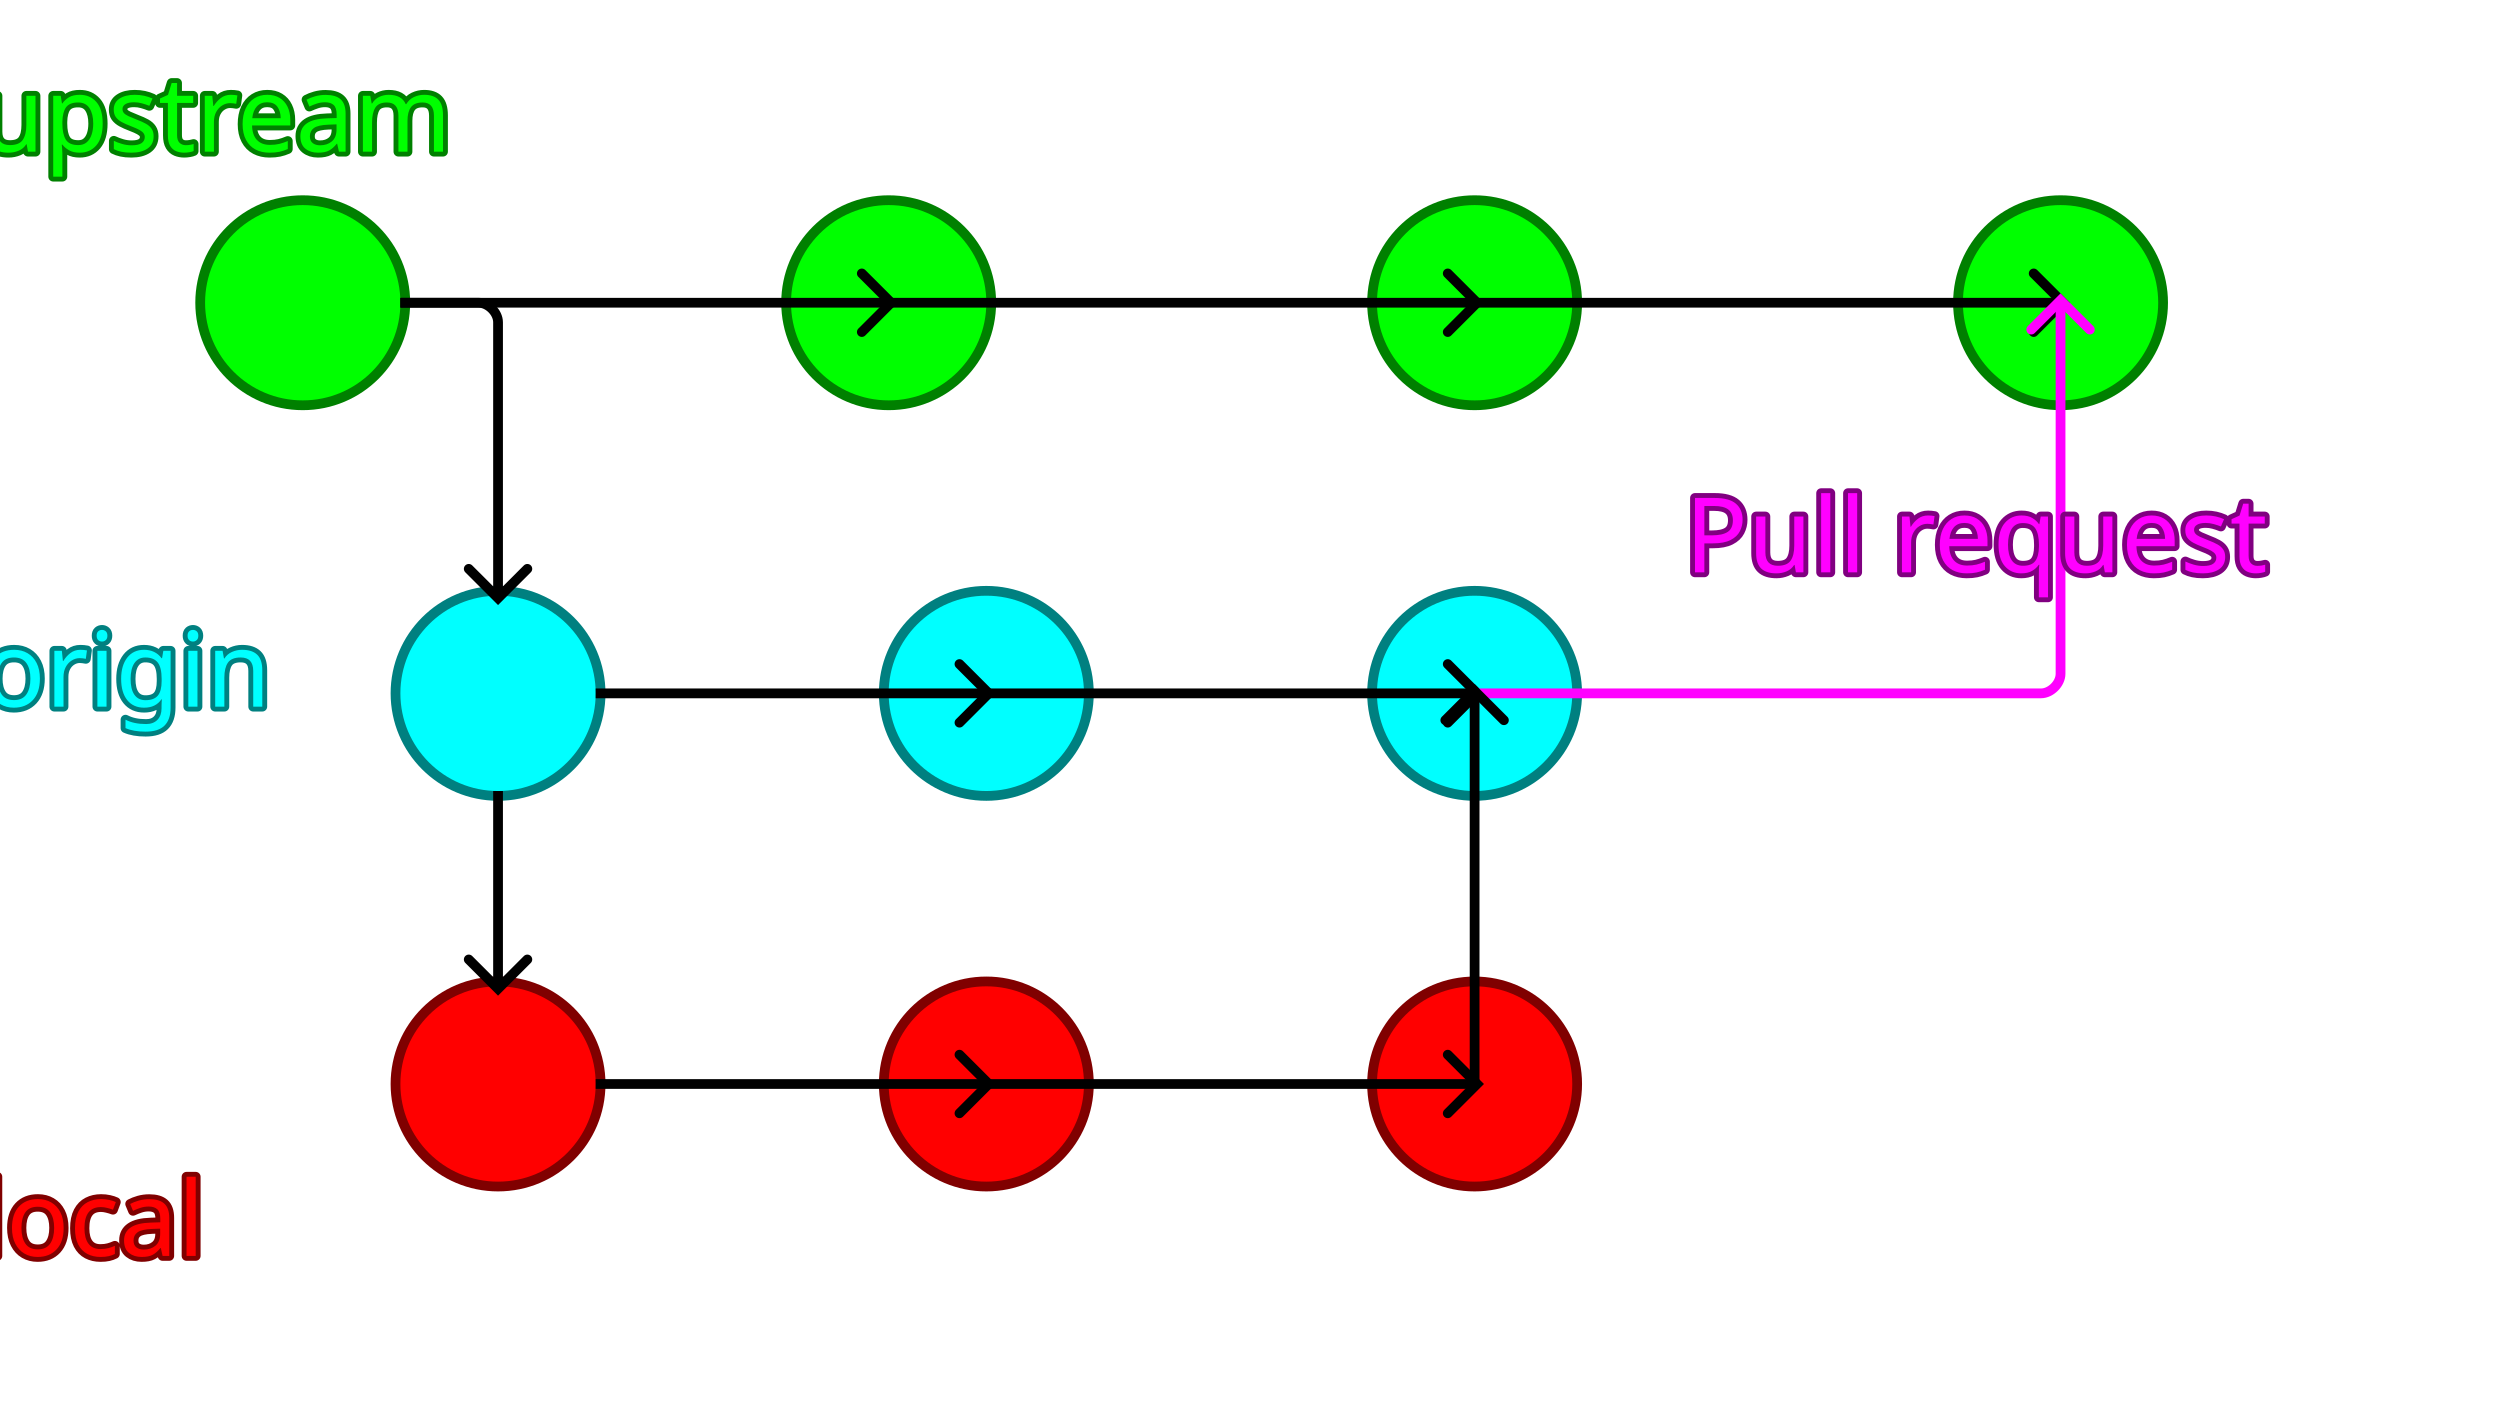
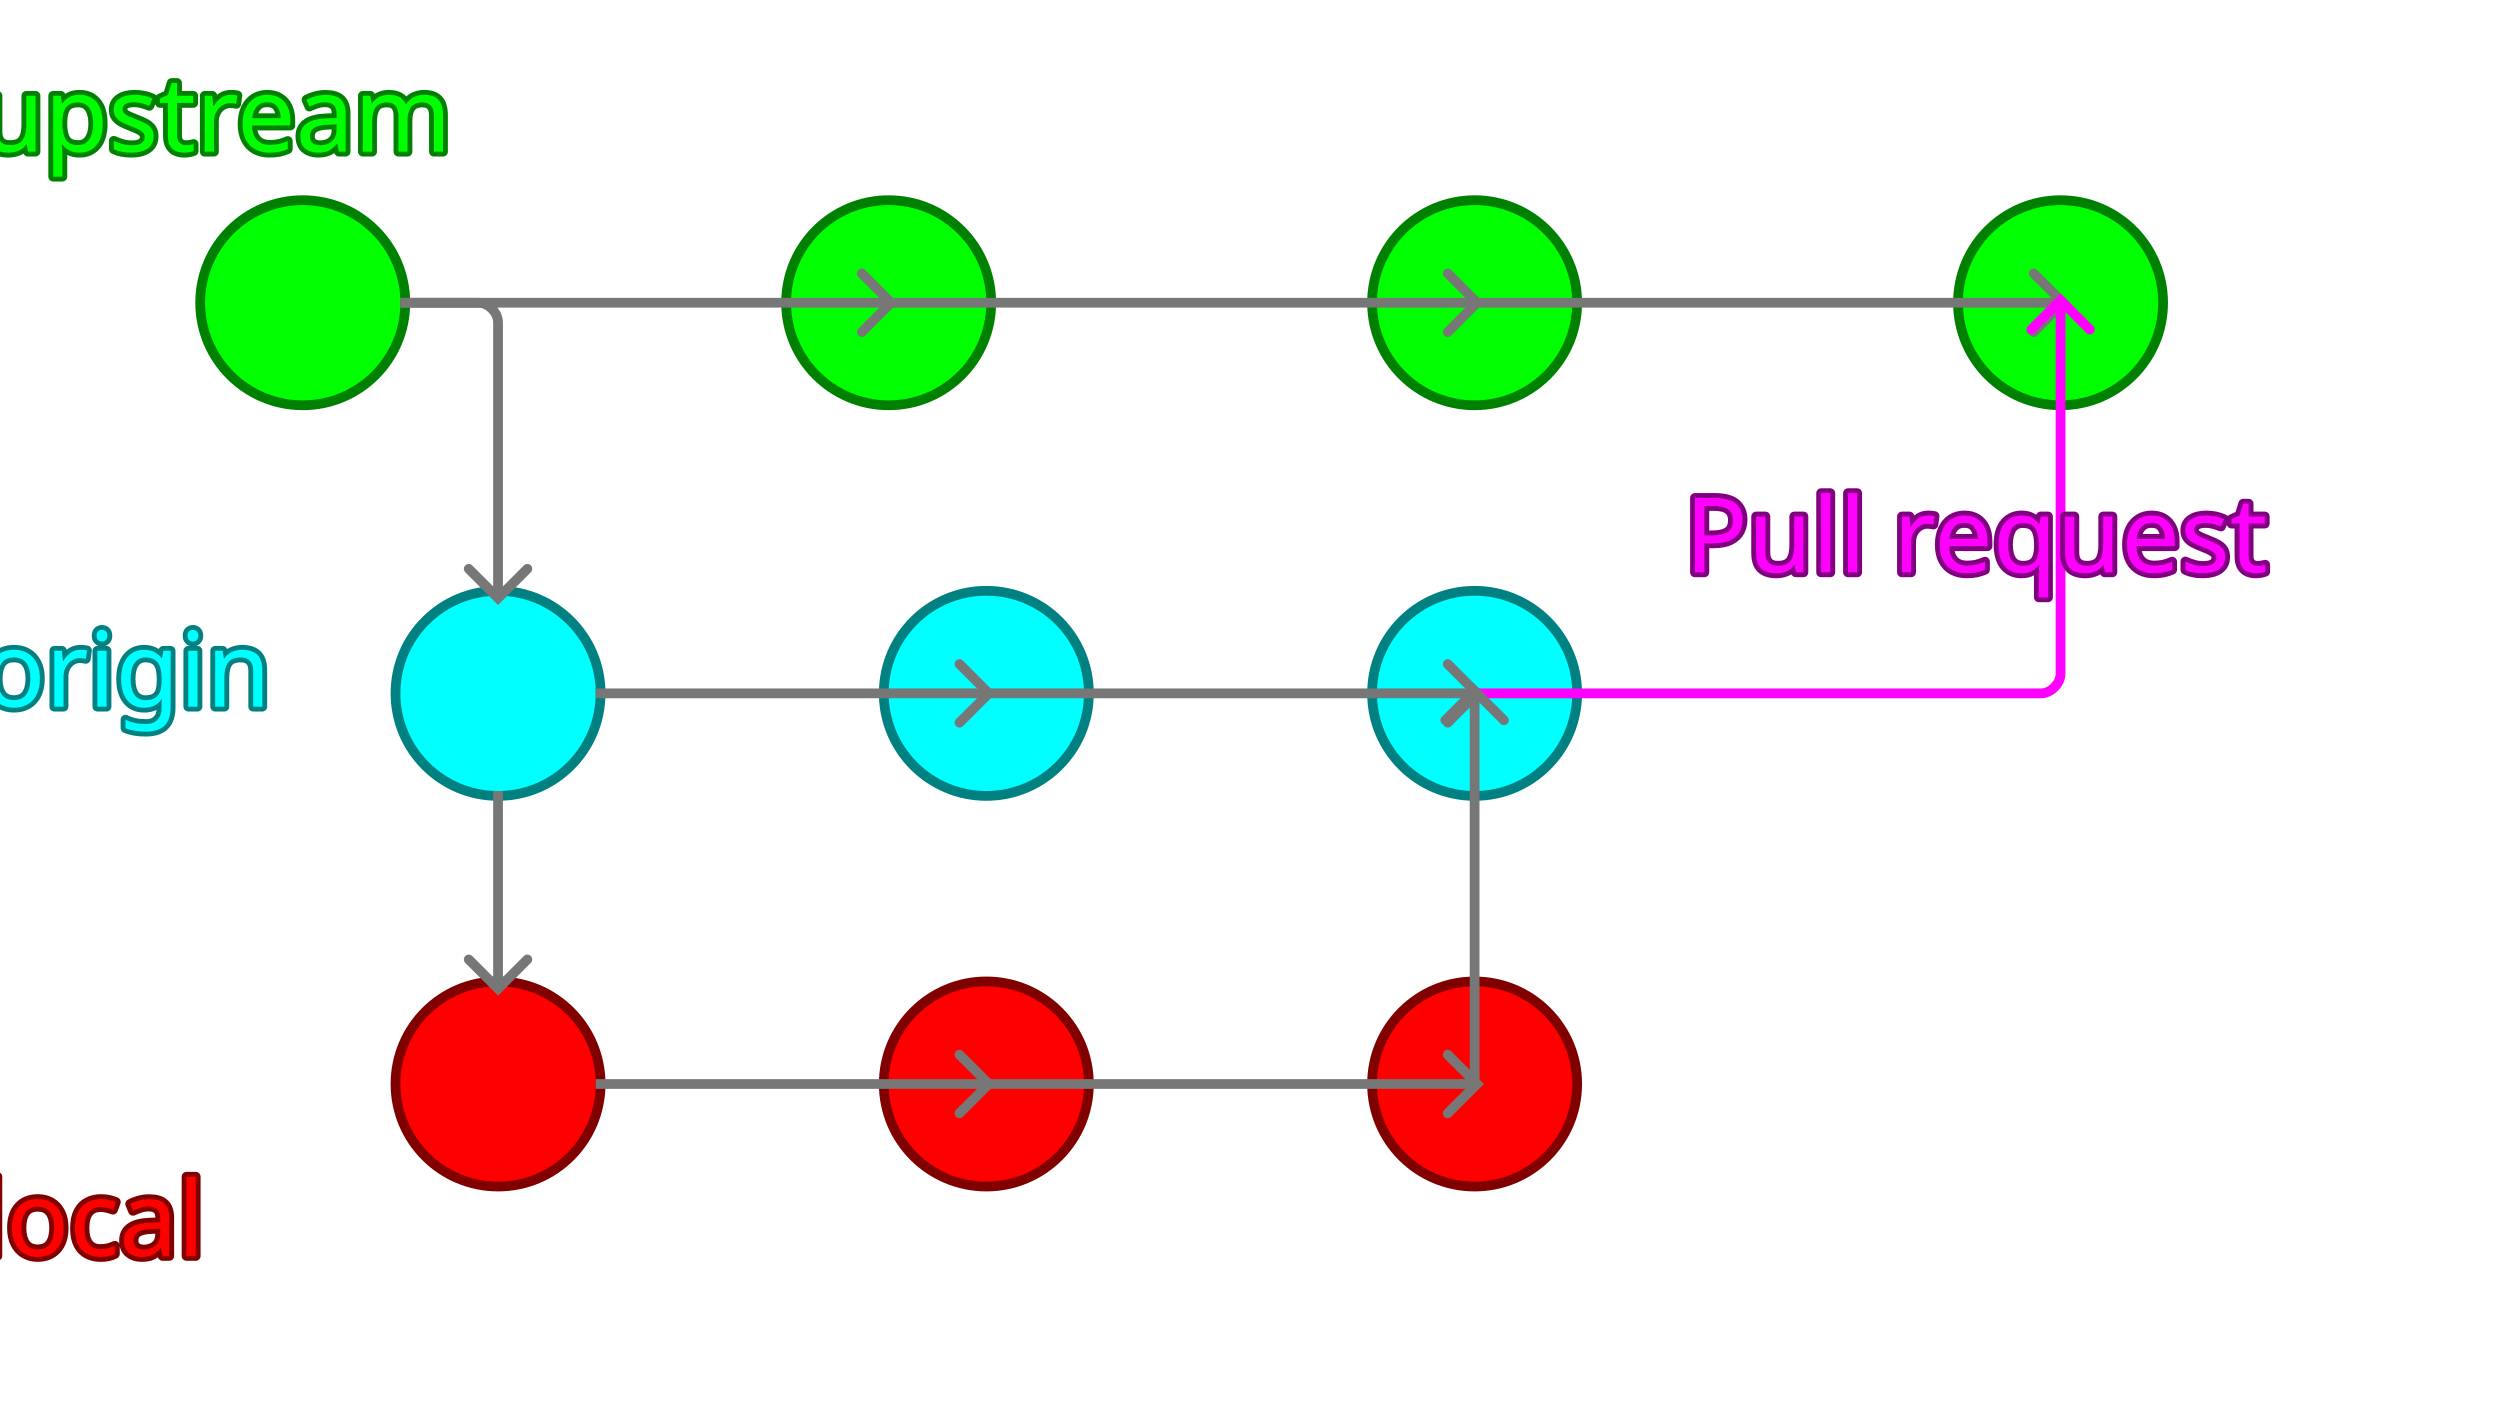
<svg xmlns="http://www.w3.org/2000/svg" xmlns:xlink="http://www.w3.org/1999/xlink" id="j" width="1280px" height="720px" version="1.1" viewBox="0 0 1280 720">
  <defs>
    <marker id="i" overflow="visible" markerHeight="7" markerWidth="4.207" orient="auto-start-reverse" preserveAspectRatio="xMidYMid" viewBox="0 0 4.207 7">
      <path transform="rotate(180 .125 0)" d="m3-3-3 3 3 3" fill="none" stroke="#f0f" stroke-linecap="round" />
    </marker>
    <marker id="a" overflow="visible" markerHeight="7" markerWidth="4.207" orient="auto-start-reverse" preserveAspectRatio="xMidYMid" viewBox="0 0 4.207 7">
-       <path transform="rotate(180 .125 0)" d="m3-3-3 3 3 3" fill="none" stroke="#000" stroke-linecap="round" />
+       <path transform="rotate(180 .125 0)" d="m3-3-3 3 3 3" fill="none" stroke="#777" stroke-linecap="round" />
    </marker>
  </defs>
  <g>
    <circle id="f" cx="155" cy="155" r="50" fill="#0f0" stroke="#008000" stroke-linejoin="round" stroke-miterlimit="11.4" stroke-width="10" style="paint-order:markers stroke fill" />
    <use id="e" transform="translate(300)" xlink:href="#f" />
    <use id="d" transform="translate(300)" xlink:href="#e" />
    <use transform="translate(300)" xlink:href="#d" />
    <circle id="h" cx="255" cy="355" r="50" fill="#0ff" stroke="#008080" stroke-linejoin="round" stroke-miterlimit="11.4" stroke-width="10" style="paint-order:markers stroke fill" />
    <use id="c" transform="translate(250)" xlink:href="#h" />
    <use transform="translate(250)" xlink:href="#c" />
    <circle id="g" cx="255" cy="555" r="50" fill="#f00" stroke="#800000" stroke-linejoin="round" stroke-miterlimit="11.4" stroke-width="10" style="paint-order:markers stroke fill" />
    <use id="b" transform="translate(250)" xlink:href="#g" />
    <use transform="translate(250)" xlink:href="#b" />
    <g font-family="sans-serif" font-size="53.333px" stroke-linejoin="round" stroke-miterlimit="11.4" stroke-width="5" text-anchor="middle">
      <text x="158.98" y="77.647" fill="#00ff00" stroke="#008000" text-align="center" style="paint-order:markers stroke fill" xml:space="preserve">
        <tspan x="158.98" y="77.647">upstream</tspan>
      </text>
      <text x="113.353" y="361.807" fill="#00ffff" stroke="#008080" text-align="center" style="paint-order:markers stroke fill" xml:space="preserve">
        <tspan x="113.353" y="361.807">origin</tspan>
      </text>
      <text x="95.62" y="643.033" fill="#ff0000" stroke="#800000" text-align="center" style="paint-order:markers stroke fill" xml:space="preserve">
        <tspan x="95.62" y="643.033">local</tspan>
      </text>
    </g>
    <g fill="none" stroke-linejoin="round" stroke-width="5">
-       <g stroke="#000">
+       <g stroke="#777">
        <path d="m205 155h40c5 0 10 5 10 10v140" marker-end="url(#a)" />
        <path d="m205 155h250" marker-end="url(#a)" />
        <path d="m305 355h200" marker-end="url(#a)" />
        <path d="m505 355h250" marker-end="url(#a)" />
        <path d="m255 405v100" marker-end="url(#a)" />
        <path d="m305 555h200" marker-end="url(#a)" />
        <path d="m505 555h250" marker-end="url(#a)" />
        <path d="m455 155h300" marker-end="url(#a)" />
        <path d="m755 155h300" marker-end="url(#a)" />
      </g>
      <path d="m755 355h290c5 0 10-5 10-10v-190" marker-end="url(#i)" stroke="#f0f" />
-       <path d="m755 555v-200" marker-end="url(#a)" stroke="#000" />
+       <path d="m755 555v-200" marker-end="url(#a)" stroke="#777" />
    </g>
    <text x="1046.473" y="293.033" fill="#ff00ff" font-family="sans-serif" font-size="53.333px" stroke="#800080" stroke-linejoin="round" stroke-miterlimit="11.4" stroke-width="5" text-align="center" text-anchor="middle" style="paint-order:markers stroke fill" xml:space="preserve">
      <tspan x="1046.473" y="293.033">Pull request</tspan>
    </text>
  </g>
</svg>
